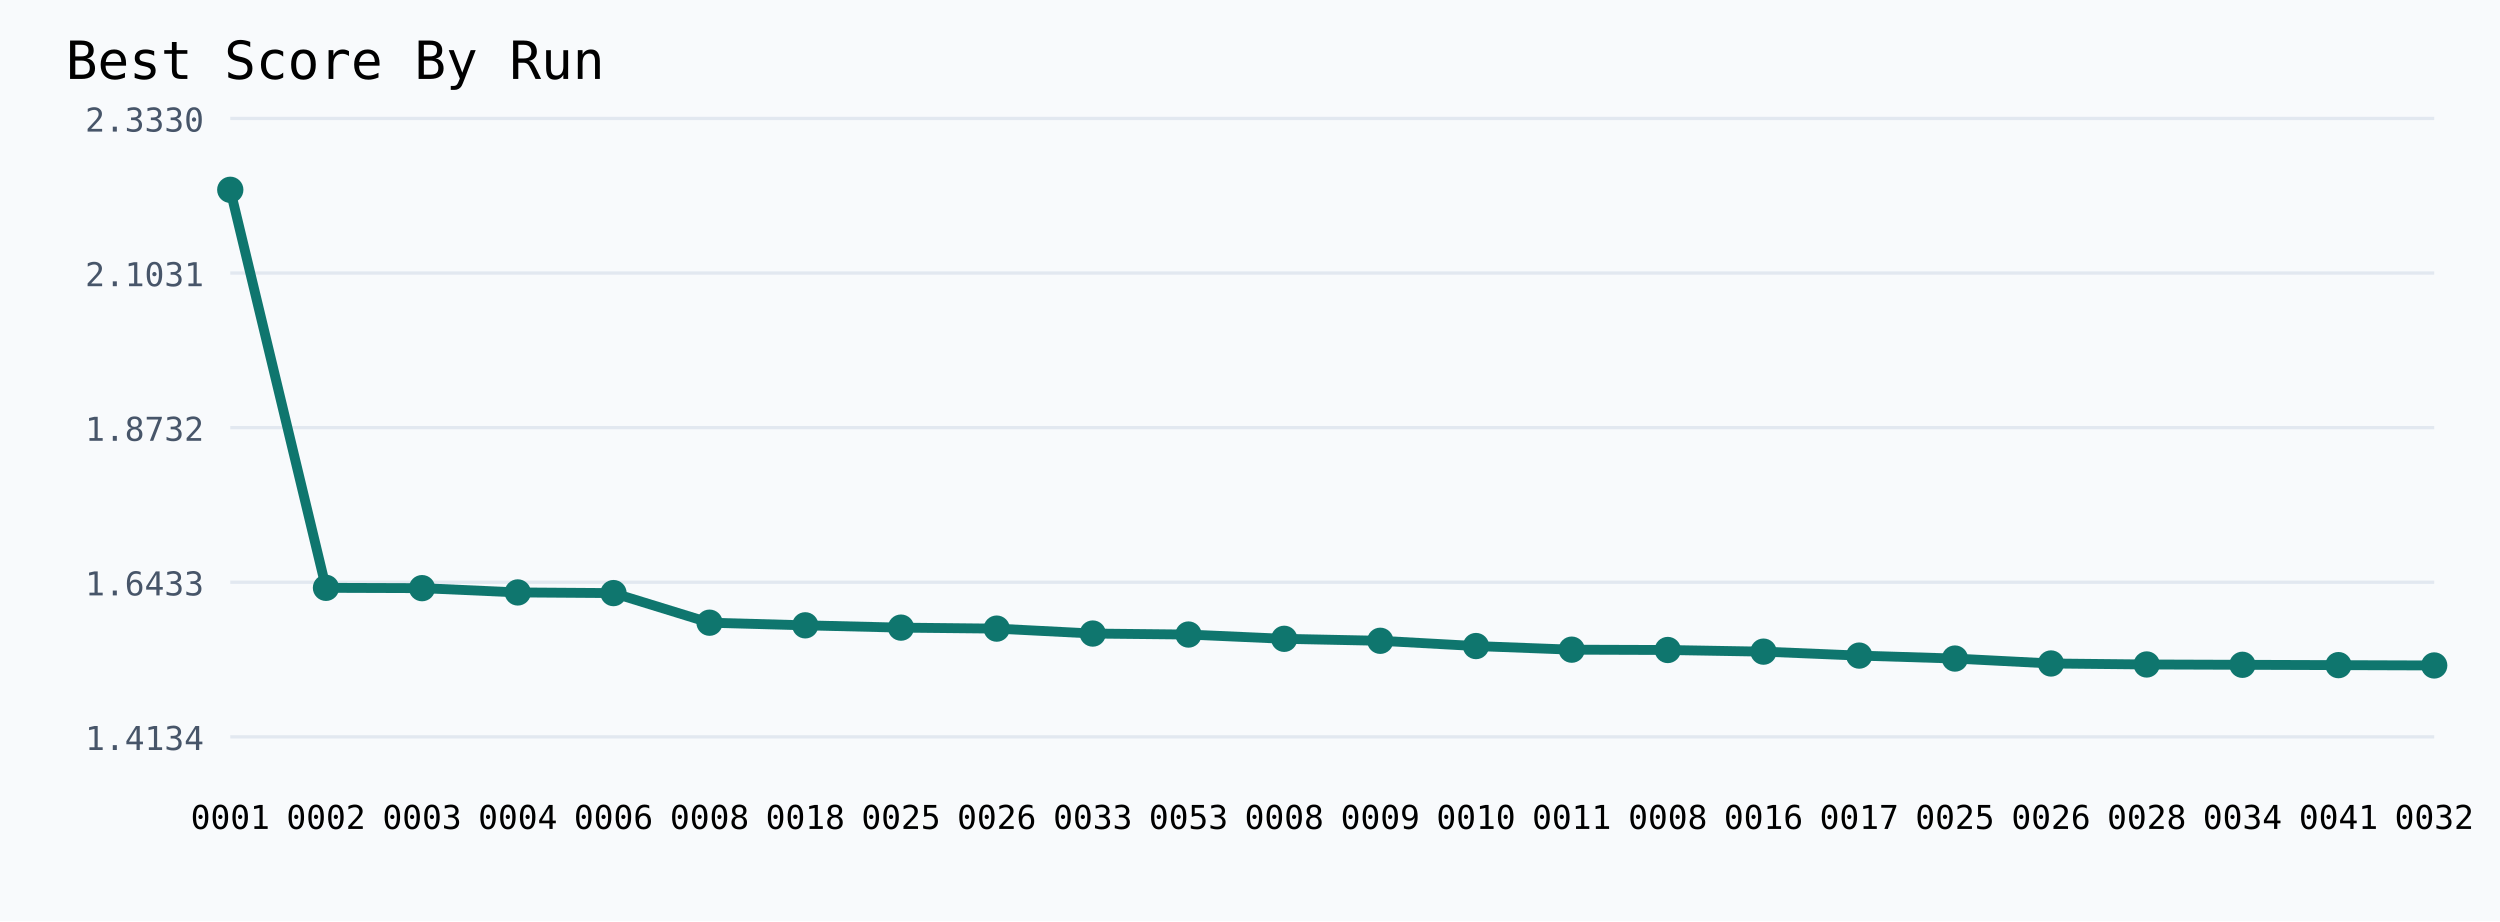
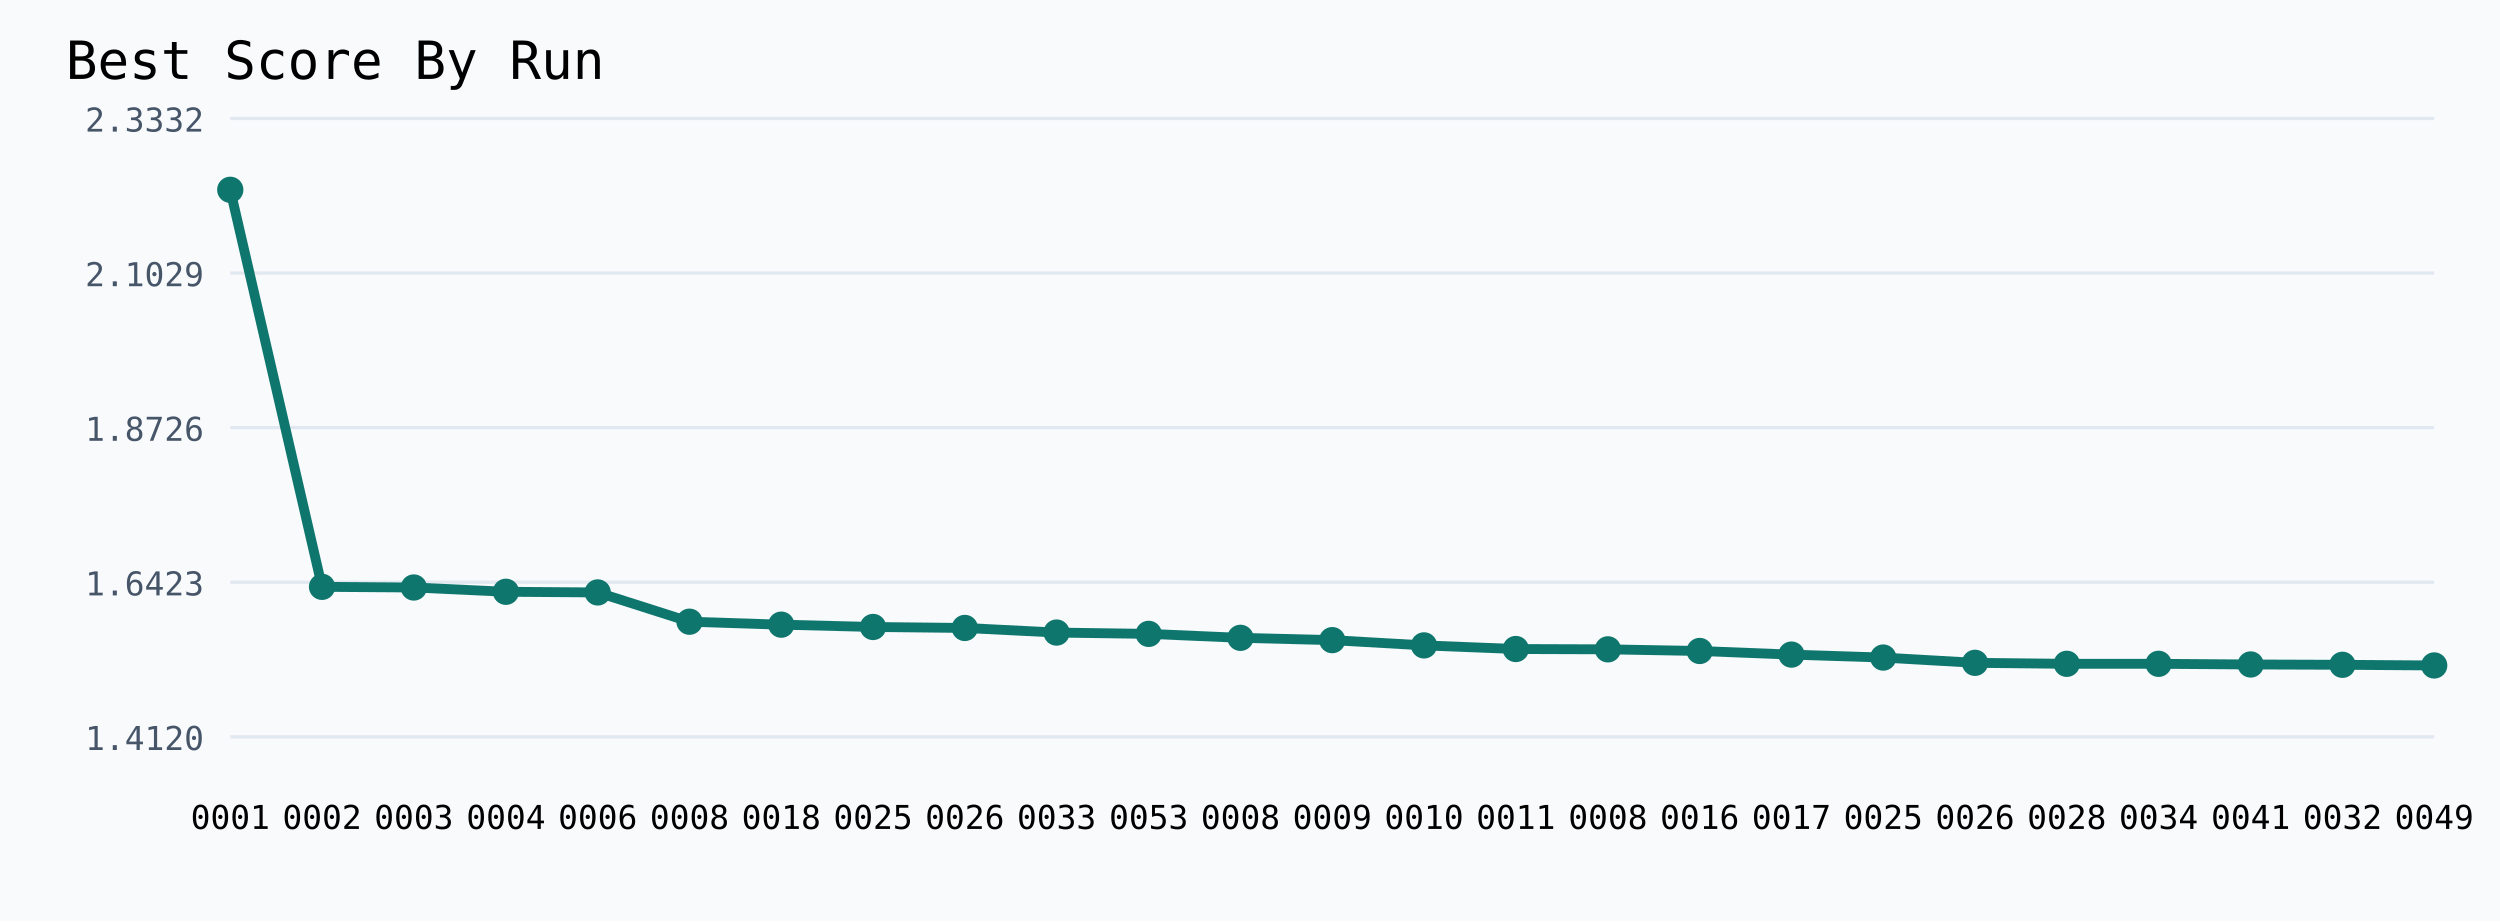
<svg xmlns="http://www.w3.org/2000/svg" width="760" height="280">
  <rect width="100%" height="100%" fill="#f8fafc" />
  <text x="20" y="24" font-family="monospace" font-size="16">Best Score By Run</text>
  <line x1="70" y1="36.0" x2="740" y2="36.0" stroke="#e2e8f0" />
-   <text x="62" y="40.0" text-anchor="end" font-family="monospace" font-size="10" fill="#475569">2.3330</text>
+   <text x="62" y="40.0" text-anchor="end" font-family="monospace" font-size="10" fill="#475569">2.3332</text>
  <line x1="70" y1="83.0" x2="740" y2="83.0" stroke="#e2e8f0" />
-   <text x="62" y="87.0" text-anchor="end" font-family="monospace" font-size="10" fill="#475569">2.1031</text>
+   <text x="62" y="87.0" text-anchor="end" font-family="monospace" font-size="10" fill="#475569">2.1029</text>
  <line x1="70" y1="130.0" x2="740" y2="130.0" stroke="#e2e8f0" />
-   <text x="62" y="134.0" text-anchor="end" font-family="monospace" font-size="10" fill="#475569">1.8732</text>
+   <text x="62" y="134.0" text-anchor="end" font-family="monospace" font-size="10" fill="#475569">1.8726</text>
  <line x1="70" y1="177.0" x2="740" y2="177.0" stroke="#e2e8f0" />
-   <text x="62" y="181.0" text-anchor="end" font-family="monospace" font-size="10" fill="#475569">1.6433</text>
+   <text x="62" y="181.0" text-anchor="end" font-family="monospace" font-size="10" fill="#475569">1.6423</text>
  <line x1="70" y1="224.0" x2="740" y2="224.0" stroke="#e2e8f0" />
-   <text x="62" y="228.0" text-anchor="end" font-family="monospace" font-size="10" fill="#475569">1.4134</text>
-   <polyline fill="none" stroke="#0f766e" stroke-width="3" points="70.0,57.7 99.1,178.7 128.3,178.8 157.4,180.1 186.5,180.3 215.7,189.3 244.8,190.1 273.9,190.8 303.0,191.1 332.2,192.6 361.3,192.9 390.4,194.2 419.6,194.8 448.7,196.4 477.8,197.5 507.0,197.6 536.1,198.1 565.2,199.3 594.3,200.2 623.5,201.7 652.6,202.0 681.7,202.1 710.9,202.2 740.0,202.3" />
+   <text x="62" y="228.0" text-anchor="end" font-family="monospace" font-size="10" fill="#475569">1.4120</text>
+   <polyline fill="none" stroke="#0f766e" stroke-width="3" points="70.0,57.7 97.9,178.4 125.8,178.6 153.8,179.9 181.7,180.1 209.6,189.0 237.5,189.9 265.4,190.6 293.3,190.9 321.2,192.3 349.2,192.7 377.1,193.9 405.0,194.6 432.9,196.2 460.8,197.3 488.8,197.4 516.7,197.9 544.6,199.0 572.5,199.9 600.4,201.5 628.3,201.8 656.2,201.8 684.2,202.0 712.1,202.1 740.0,202.3" />
  <circle cx="70.0" cy="57.7" r="4" fill="#0f766e" />
  <text x="70.0" y="252" text-anchor="middle" font-family="monospace" font-size="10">0001</text>
-   <circle cx="99.1" cy="178.7" r="4" fill="#0f766e" />
-   <text x="99.1" y="252" text-anchor="middle" font-family="monospace" font-size="10">0002</text>
-   <circle cx="128.3" cy="178.8" r="4" fill="#0f766e" />
-   <text x="128.3" y="252" text-anchor="middle" font-family="monospace" font-size="10">0003</text>
-   <circle cx="157.4" cy="180.1" r="4" fill="#0f766e" />
-   <text x="157.4" y="252" text-anchor="middle" font-family="monospace" font-size="10">0004</text>
-   <circle cx="186.5" cy="180.3" r="4" fill="#0f766e" />
-   <text x="186.5" y="252" text-anchor="middle" font-family="monospace" font-size="10">0006</text>
-   <circle cx="215.7" cy="189.3" r="4" fill="#0f766e" />
-   <text x="215.7" y="252" text-anchor="middle" font-family="monospace" font-size="10">0008</text>
-   <circle cx="244.8" cy="190.1" r="4" fill="#0f766e" />
-   <text x="244.8" y="252" text-anchor="middle" font-family="monospace" font-size="10">0018</text>
-   <circle cx="273.9" cy="190.8" r="4" fill="#0f766e" />
-   <text x="273.9" y="252" text-anchor="middle" font-family="monospace" font-size="10">0025</text>
-   <circle cx="303.0" cy="191.1" r="4" fill="#0f766e" />
-   <text x="303.0" y="252" text-anchor="middle" font-family="monospace" font-size="10">0026</text>
-   <circle cx="332.2" cy="192.6" r="4" fill="#0f766e" />
-   <text x="332.2" y="252" text-anchor="middle" font-family="monospace" font-size="10">0033</text>
-   <circle cx="361.3" cy="192.9" r="4" fill="#0f766e" />
-   <text x="361.3" y="252" text-anchor="middle" font-family="monospace" font-size="10">0053</text>
-   <circle cx="390.4" cy="194.2" r="4" fill="#0f766e" />
-   <text x="390.4" y="252" text-anchor="middle" font-family="monospace" font-size="10">0008</text>
-   <circle cx="419.6" cy="194.8" r="4" fill="#0f766e" />
-   <text x="419.6" y="252" text-anchor="middle" font-family="monospace" font-size="10">0009</text>
-   <circle cx="448.7" cy="196.4" r="4" fill="#0f766e" />
-   <text x="448.7" y="252" text-anchor="middle" font-family="monospace" font-size="10">0010</text>
-   <circle cx="477.8" cy="197.5" r="4" fill="#0f766e" />
-   <text x="477.8" y="252" text-anchor="middle" font-family="monospace" font-size="10">0011</text>
-   <circle cx="507.0" cy="197.6" r="4" fill="#0f766e" />
-   <text x="507.0" y="252" text-anchor="middle" font-family="monospace" font-size="10">0008</text>
-   <circle cx="536.1" cy="198.1" r="4" fill="#0f766e" />
-   <text x="536.1" y="252" text-anchor="middle" font-family="monospace" font-size="10">0016</text>
-   <circle cx="565.2" cy="199.3" r="4" fill="#0f766e" />
-   <text x="565.2" y="252" text-anchor="middle" font-family="monospace" font-size="10">0017</text>
-   <circle cx="594.3" cy="200.2" r="4" fill="#0f766e" />
-   <text x="594.3" y="252" text-anchor="middle" font-family="monospace" font-size="10">0025</text>
-   <circle cx="623.5" cy="201.7" r="4" fill="#0f766e" />
-   <text x="623.5" y="252" text-anchor="middle" font-family="monospace" font-size="10">0026</text>
-   <circle cx="652.6" cy="202.0" r="4" fill="#0f766e" />
-   <text x="652.6" y="252" text-anchor="middle" font-family="monospace" font-size="10">0028</text>
-   <circle cx="681.7" cy="202.1" r="4" fill="#0f766e" />
-   <text x="681.7" y="252" text-anchor="middle" font-family="monospace" font-size="10">0034</text>
-   <circle cx="710.9" cy="202.2" r="4" fill="#0f766e" />
-   <text x="710.9" y="252" text-anchor="middle" font-family="monospace" font-size="10">0041</text>
+   <circle cx="97.9" cy="178.4" r="4" fill="#0f766e" />
+   <text x="97.9" y="252" text-anchor="middle" font-family="monospace" font-size="10">0002</text>
+   <circle cx="125.8" cy="178.6" r="4" fill="#0f766e" />
+   <text x="125.8" y="252" text-anchor="middle" font-family="monospace" font-size="10">0003</text>
+   <circle cx="153.8" cy="179.9" r="4" fill="#0f766e" />
+   <text x="153.8" y="252" text-anchor="middle" font-family="monospace" font-size="10">0004</text>
+   <circle cx="181.7" cy="180.1" r="4" fill="#0f766e" />
+   <text x="181.7" y="252" text-anchor="middle" font-family="monospace" font-size="10">0006</text>
+   <circle cx="209.6" cy="189.0" r="4" fill="#0f766e" />
+   <text x="209.6" y="252" text-anchor="middle" font-family="monospace" font-size="10">0008</text>
+   <circle cx="237.5" cy="189.9" r="4" fill="#0f766e" />
+   <text x="237.5" y="252" text-anchor="middle" font-family="monospace" font-size="10">0018</text>
+   <circle cx="265.4" cy="190.6" r="4" fill="#0f766e" />
+   <text x="265.4" y="252" text-anchor="middle" font-family="monospace" font-size="10">0025</text>
+   <circle cx="293.3" cy="190.9" r="4" fill="#0f766e" />
+   <text x="293.3" y="252" text-anchor="middle" font-family="monospace" font-size="10">0026</text>
+   <circle cx="321.2" cy="192.3" r="4" fill="#0f766e" />
+   <text x="321.2" y="252" text-anchor="middle" font-family="monospace" font-size="10">0033</text>
+   <circle cx="349.2" cy="192.7" r="4" fill="#0f766e" />
+   <text x="349.2" y="252" text-anchor="middle" font-family="monospace" font-size="10">0053</text>
+   <circle cx="377.1" cy="193.9" r="4" fill="#0f766e" />
+   <text x="377.1" y="252" text-anchor="middle" font-family="monospace" font-size="10">0008</text>
+   <circle cx="405.0" cy="194.6" r="4" fill="#0f766e" />
+   <text x="405.0" y="252" text-anchor="middle" font-family="monospace" font-size="10">0009</text>
+   <circle cx="432.9" cy="196.2" r="4" fill="#0f766e" />
+   <text x="432.9" y="252" text-anchor="middle" font-family="monospace" font-size="10">0010</text>
+   <circle cx="460.8" cy="197.3" r="4" fill="#0f766e" />
+   <text x="460.8" y="252" text-anchor="middle" font-family="monospace" font-size="10">0011</text>
+   <circle cx="488.8" cy="197.4" r="4" fill="#0f766e" />
+   <text x="488.8" y="252" text-anchor="middle" font-family="monospace" font-size="10">0008</text>
+   <circle cx="516.7" cy="197.9" r="4" fill="#0f766e" />
+   <text x="516.7" y="252" text-anchor="middle" font-family="monospace" font-size="10">0016</text>
+   <circle cx="544.6" cy="199.0" r="4" fill="#0f766e" />
+   <text x="544.6" y="252" text-anchor="middle" font-family="monospace" font-size="10">0017</text>
+   <circle cx="572.5" cy="199.9" r="4" fill="#0f766e" />
+   <text x="572.5" y="252" text-anchor="middle" font-family="monospace" font-size="10">0025</text>
+   <circle cx="600.4" cy="201.5" r="4" fill="#0f766e" />
+   <text x="600.4" y="252" text-anchor="middle" font-family="monospace" font-size="10">0026</text>
+   <circle cx="628.3" cy="201.8" r="4" fill="#0f766e" />
+   <text x="628.3" y="252" text-anchor="middle" font-family="monospace" font-size="10">0028</text>
+   <circle cx="656.2" cy="201.8" r="4" fill="#0f766e" />
+   <text x="656.2" y="252" text-anchor="middle" font-family="monospace" font-size="10">0034</text>
+   <circle cx="684.2" cy="202.0" r="4" fill="#0f766e" />
+   <text x="684.2" y="252" text-anchor="middle" font-family="monospace" font-size="10">0041</text>
+   <circle cx="712.1" cy="202.1" r="4" fill="#0f766e" />
+   <text x="712.1" y="252" text-anchor="middle" font-family="monospace" font-size="10">0032</text>
  <circle cx="740.0" cy="202.3" r="4" fill="#0f766e" />
-   <text x="740.0" y="252" text-anchor="middle" font-family="monospace" font-size="10">0032</text>
+   <text x="740.0" y="252" text-anchor="middle" font-family="monospace" font-size="10">0049</text>
</svg>
